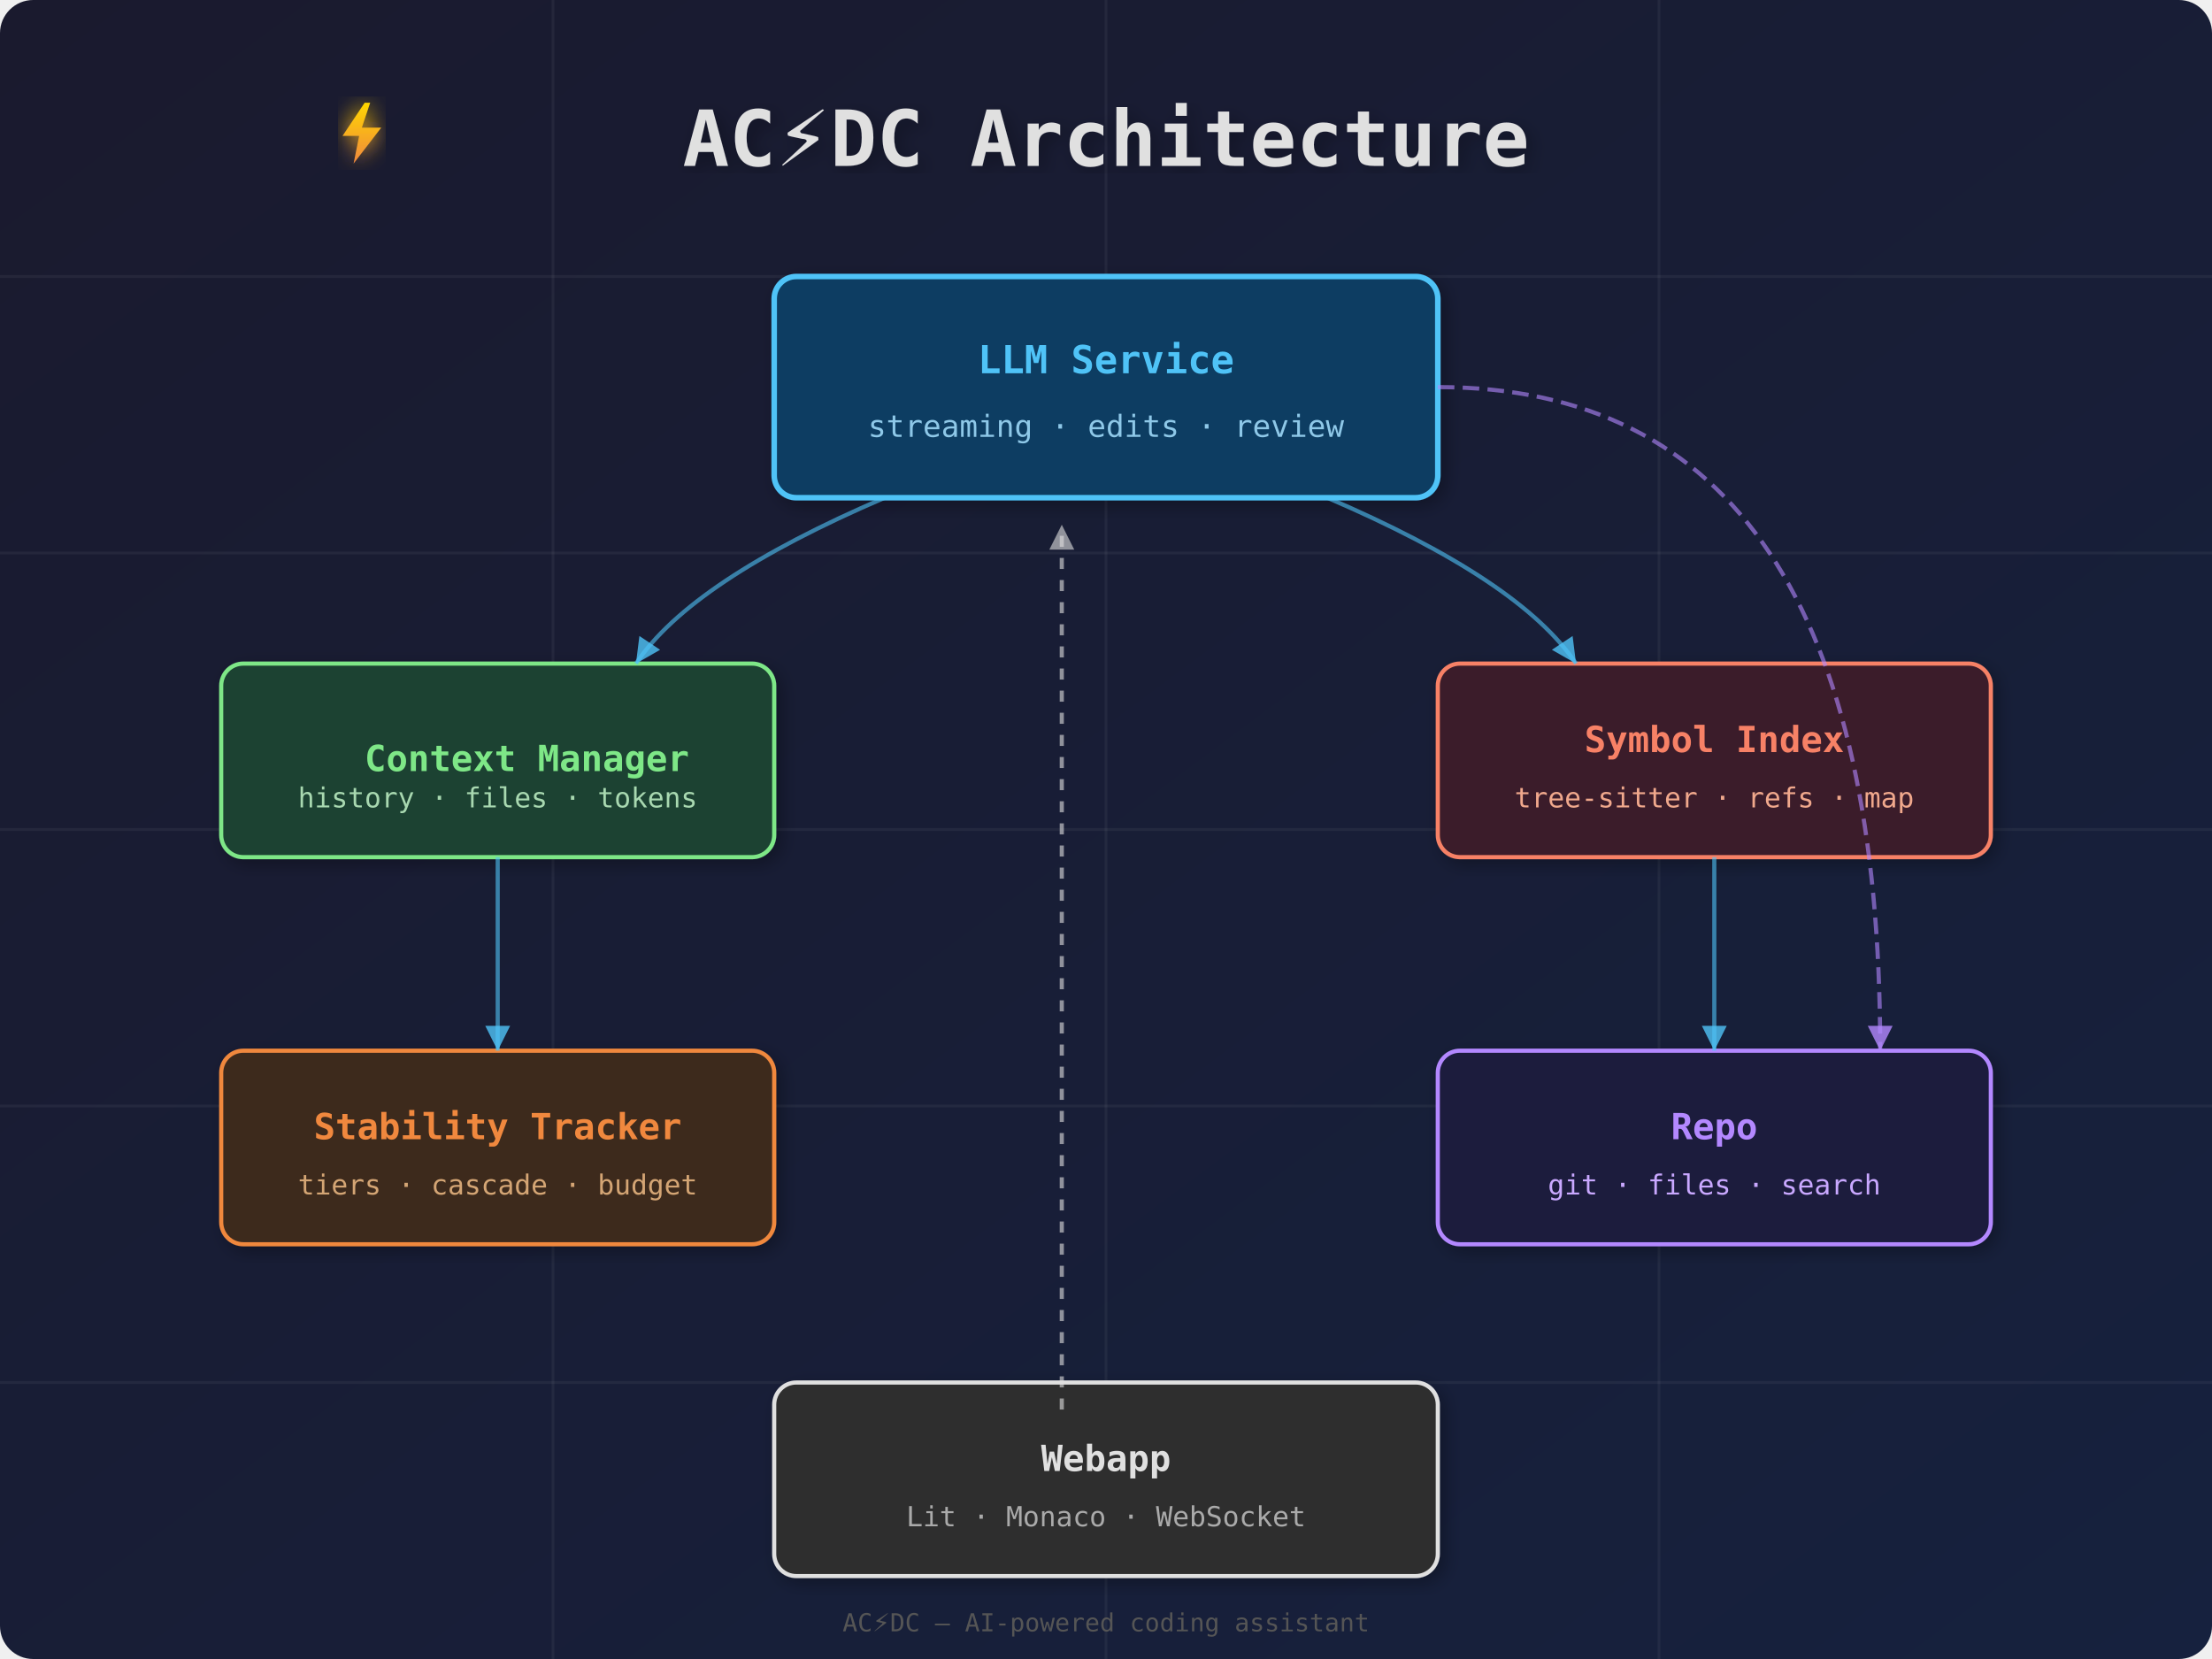
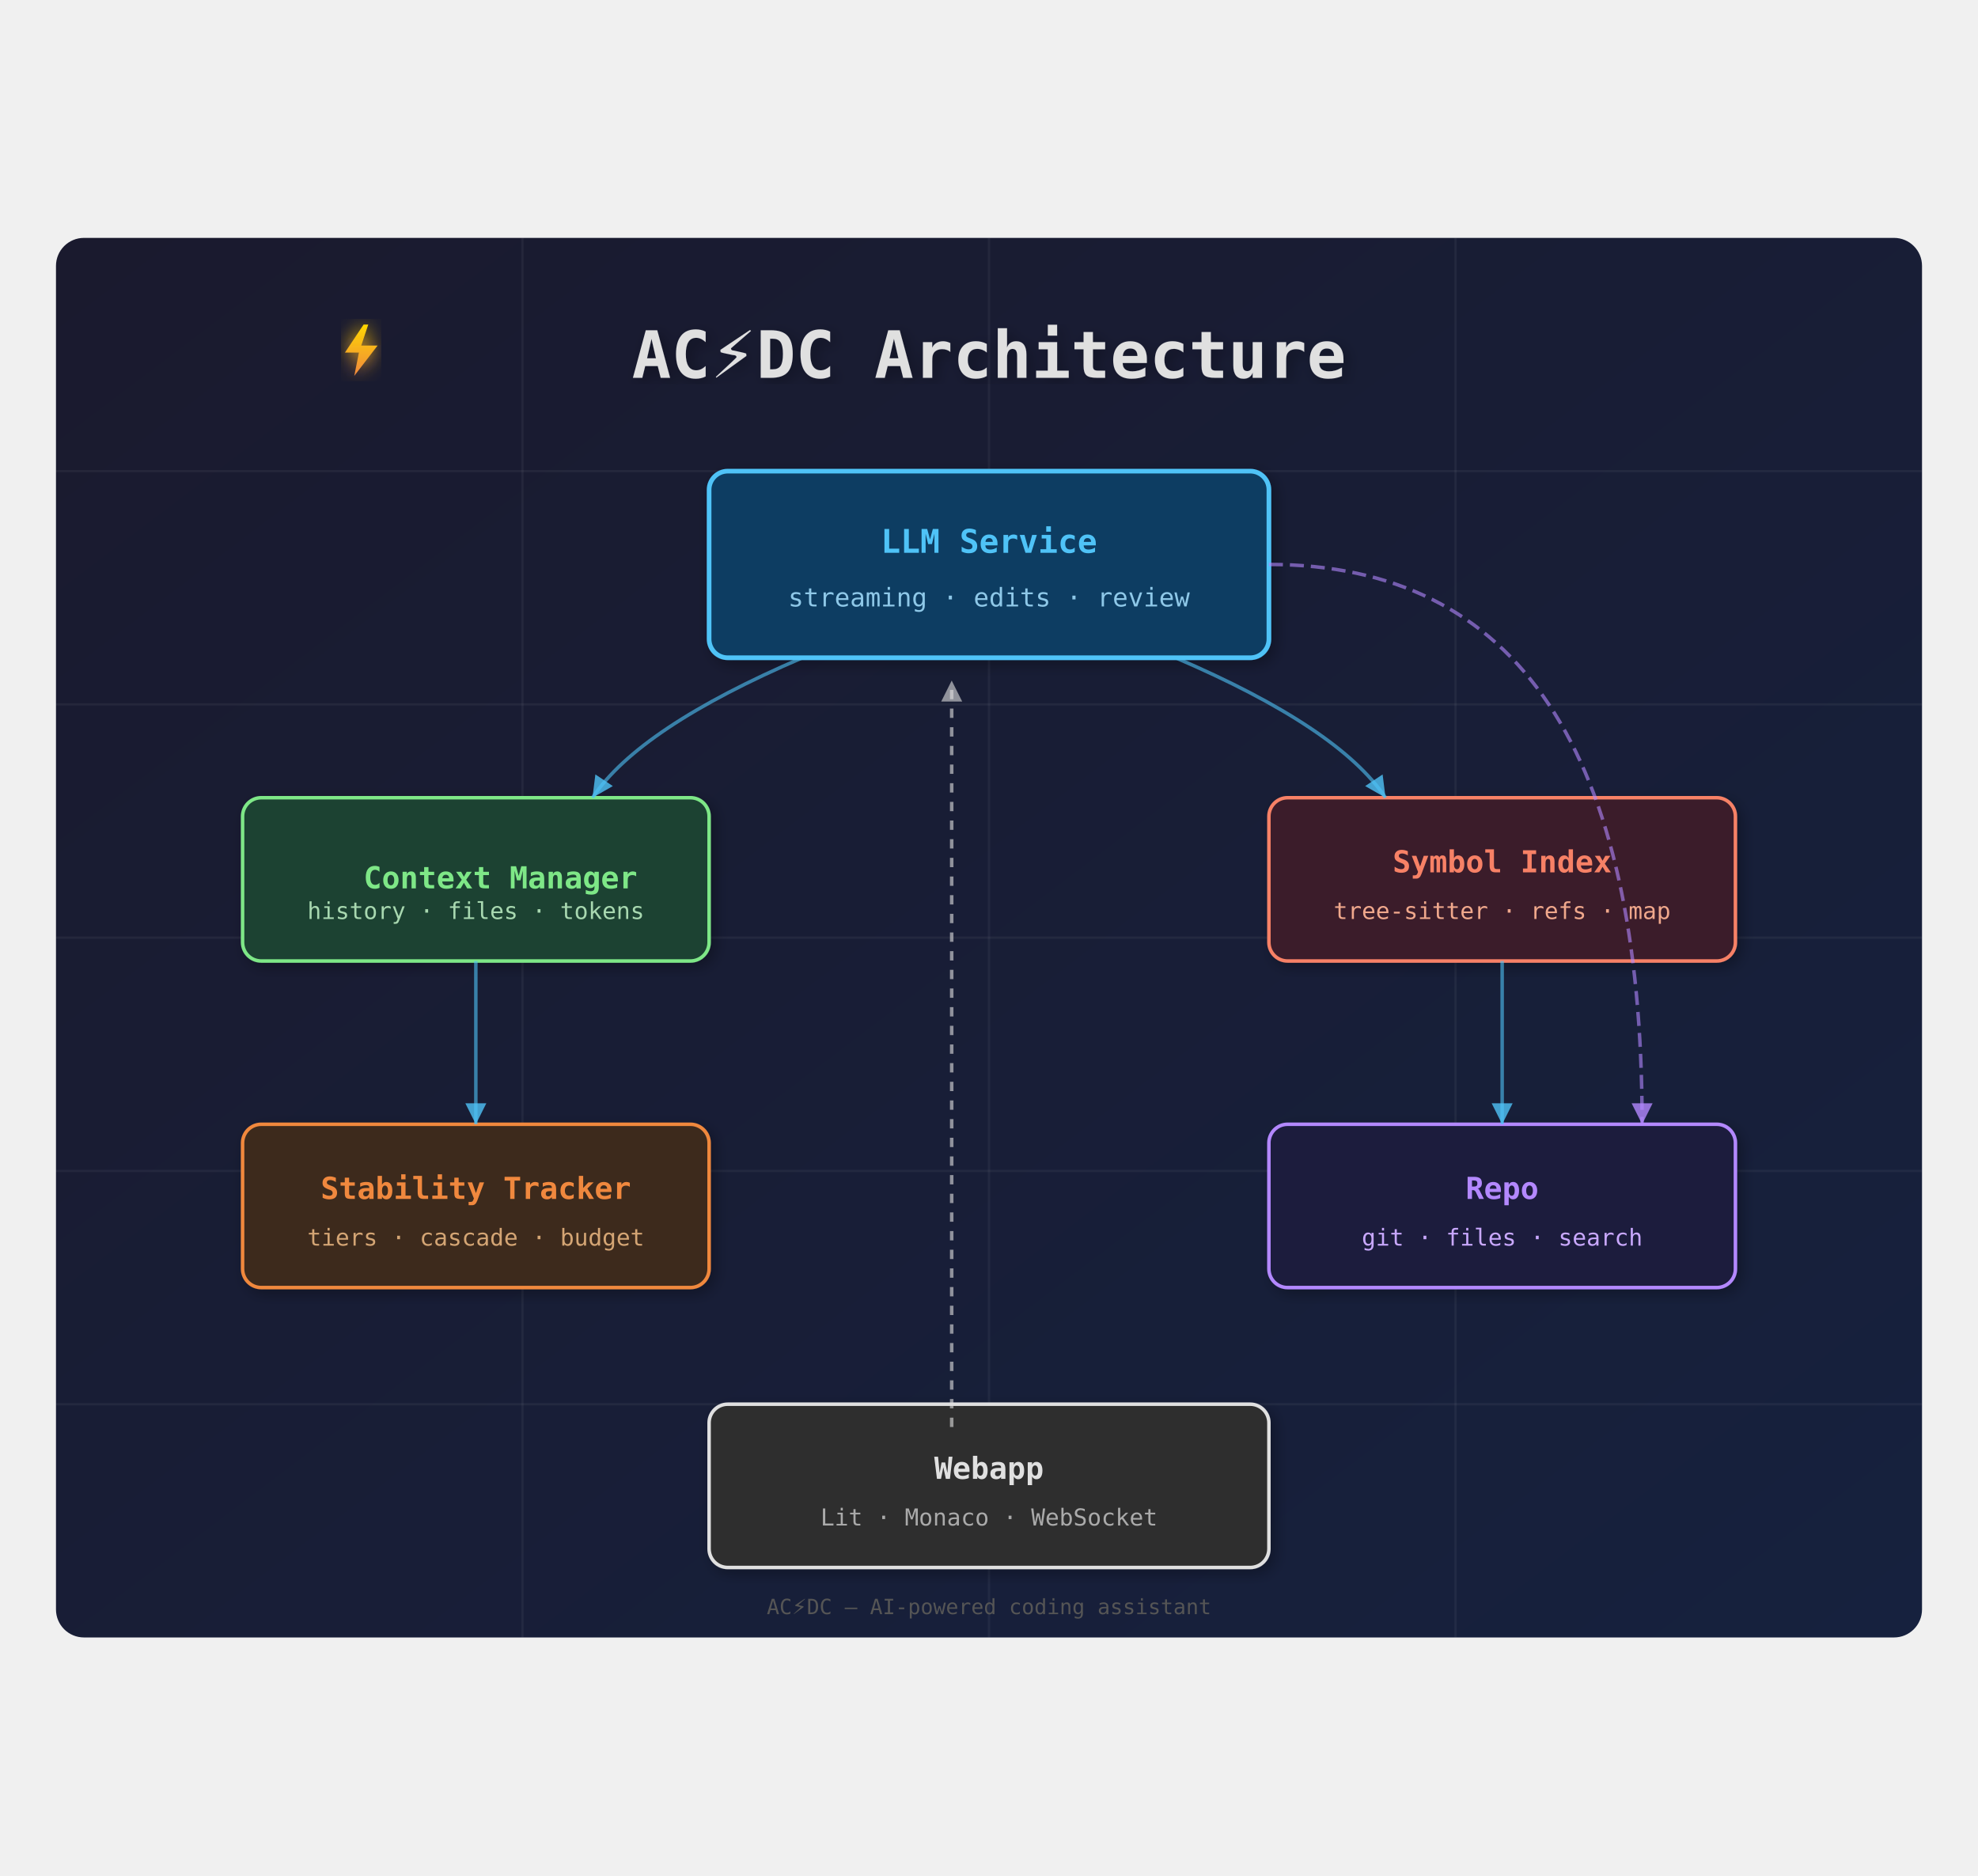
- <svg xmlns="http://www.w3.org/2000/svg" viewBox="0 0 800 600" style="width: 100%; height: 100%; touch-action: none;">
+ <svg xmlns="http://www.w3.org/2000/svg" viewBox="-24 -101.98 848 803.96" style="width: 100%; height: 100%; touch-action: none;" preserveAspectRatio="none">
  <defs>
    <linearGradient id="bgGrad" x1="0%" y1="0%" x2="100%" y2="100%">
      <stop offset="0%" style="stop-color:#1a1a2e;stop-opacity:1" />
      <stop offset="100%" style="stop-color:#16213e;stop-opacity:1" />
    </linearGradient>
    <linearGradient id="boltGrad" x1="0%" y1="0%" x2="0%" y2="100%">
      <stop offset="0%" style="stop-color:#ffd700;stop-opacity:1" />
      <stop offset="100%" style="stop-color:#f0883e;stop-opacity:1" />
    </linearGradient>
    <filter id="glow">
      <feGaussianBlur stdDeviation="4" result="coloredBlur" />
      <feMerge>
        <feMergeNode in="coloredBlur" />
        <feMergeNode in="SourceGraphic" />
      </feMerge>
    </filter>
    <filter id="shadow">
      <feDropShadow dx="2" dy="2" stdDeviation="3" flood-color="#000" flood-opacity="0.3" />
    </filter>
  </defs>
  <rect width="800" height="600" fill="url(#bgGrad)" rx="12" />
  <g stroke="#ffffff" stroke-opacity="0.05" stroke-width="1">
    <line x1="0" y1="100" x2="800" y2="100" />
    <line x1="0" y1="200" x2="800" y2="200" />
    <line x1="0" y1="300" x2="800" y2="300" />
    <line x1="0" y1="400" x2="800" y2="400" />
    <line x1="0" y1="500" x2="800" y2="500" />
    <line x1="200" y1="0" x2="200" y2="600" />
    <line x1="400" y1="0" x2="400" y2="600" />
    <line x1="600" y1="0" x2="600" y2="600" />
  </g>
  <text x="400" y="60" text-anchor="middle" font-family="monospace" font-size="28" font-weight="bold" fill="#e0e0e0" filter="url(#shadow)">
    AC⚡DC Architecture
  </text>
  <rect x="280" y="100" width="240" height="80" rx="8" fill="#0a3d62" stroke="#4fc3f7" stroke-width="2" filter="url(#shadow)" />
  <text x="400" y="135" text-anchor="middle" font-family="monospace" font-size="14" font-weight="bold" fill="#4fc3f7">LLM Service</text>
  <text x="400" y="158" text-anchor="middle" font-family="monospace" font-size="11" fill="#8ec8e8">streaming · edits · review</text>
  <rect x="80" y="240" width="200" height="70" rx="8" fill="#1b4332" stroke="#7ee787" stroke-width="1.5" filter="url(#shadow)" />
  <text x="190.543" y="278.873" text-anchor="middle" font-family="monospace" font-size="13" font-weight="bold" fill="#7ee787">Context Manager</text>
  <text x="180" y="292" text-anchor="middle" font-family="monospace" font-size="10" fill="#a8d8b0">history · files · tokens</text>
  <rect x="520" y="240" width="200" height="70" rx="8" fill="#3b1f2b" stroke="#f78166" stroke-width="1.5" filter="url(#shadow)" />
  <text x="620" y="272" text-anchor="middle" font-family="monospace" font-size="13" font-weight="bold" fill="#f78166">Symbol Index</text>
  <text x="620" y="292" text-anchor="middle" font-family="monospace" font-size="10" fill="#f0a88c">tree-sitter · refs · map</text>
  <rect x="80" y="380" width="200" height="70" rx="8" fill="#3d2b1f" stroke="#f0883e" stroke-width="1.5" filter="url(#shadow)" />
  <text x="180" y="412" text-anchor="middle" font-family="monospace" font-size="13" font-weight="bold" fill="#f0883e">Stability Tracker</text>
  <text x="180" y="432" text-anchor="middle" font-family="monospace" font-size="10" fill="#d4a574">tiers · cascade · budget</text>
  <rect x="520" y="380" width="200" height="70" rx="8" fill="#1a1a3e" stroke="#b388ff" stroke-width="1.5" filter="url(#shadow)" />
  <text x="620" y="412" text-anchor="middle" font-family="monospace" font-size="13" font-weight="bold" fill="#b388ff">Repo</text>
  <text x="620" y="432" text-anchor="middle" font-family="monospace" font-size="10" fill="#c9a8ff">git · files · search</text>
  <rect x="280" y="500" width="240" height="70" rx="8" fill="#2d2d2d" stroke="#e0e0e0" stroke-width="1.5" filter="url(#shadow)" />
  <text x="400" y="532" text-anchor="middle" font-family="monospace" font-size="13" font-weight="bold" fill="#e0e0e0">Webapp</text>
  <text x="400" y="552" text-anchor="middle" font-family="monospace" font-size="10" fill="#aaa">Lit · Monaco · WebSocket</text>
  <g stroke="#4fc3f7" stroke-width="1.5" stroke-opacity="0.6" fill="none">
    <path d="M 320 180 Q 250 210 230 240" marker-end="url(#arrow)" />
    <path d="M 480 180 Q 550 210 570 240" marker-end="url(#arrow)" />
    <path d="M 180 310 L 180 380" marker-end="url(#arrow)" />
    <path d="M 620 310 L 620 380" marker-end="url(#arrow)" />
    <path d="M 520 140 Q 680 140 680 380" stroke="#b388ff" stroke-dasharray="6,3" marker-end="url(#arrowPurple)" />
    <path d="M 400 500 L 400 180" stroke="#e0e0e0" stroke-dasharray="4,4" marker-end="url(#arrowWhite)" transform="translate(-15.99036, 9.77623)" />
  </g>
  <defs>
    <marker id="arrow" viewBox="0 0 10 10" refX="10" refY="5" markerWidth="6" markerHeight="6" orient="auto-start-reverse">
      <path d="M 0 0 L 10 5 L 0 10 z" fill="#4fc3f7" fill-opacity="0.8" />
    </marker>
    <marker id="arrowPurple" viewBox="0 0 10 10" refX="10" refY="5" markerWidth="6" markerHeight="6" orient="auto-start-reverse">
      <path d="M 0 0 L 10 5 L 0 10 z" fill="#b388ff" fill-opacity="0.8" />
    </marker>
    <marker id="arrowWhite" viewBox="0 0 10 10" refX="10" refY="5" markerWidth="6" markerHeight="6" orient="auto-start-reverse">
      <path d="M 0 0 L 10 5 L 0 10 z" fill="#e0e0e0" fill-opacity="0.6" />
    </marker>
  </defs>
  <g transform="translate(388, 42)" filter="url(#glow)">
    <polygon points="-256.121,-4.837 -264.121,7.163 -258.121,7.163 -260.121,17.163 -250.121,4.163 -257.121,4.163 -254.121,-4.837" fill="url(#boltGrad)" />
  </g>
  <text x="400" y="590" text-anchor="middle" font-family="monospace" font-size="9" fill="#555">
    AC⚡DC — AI-powered coding assistant
  </text>
</svg>
